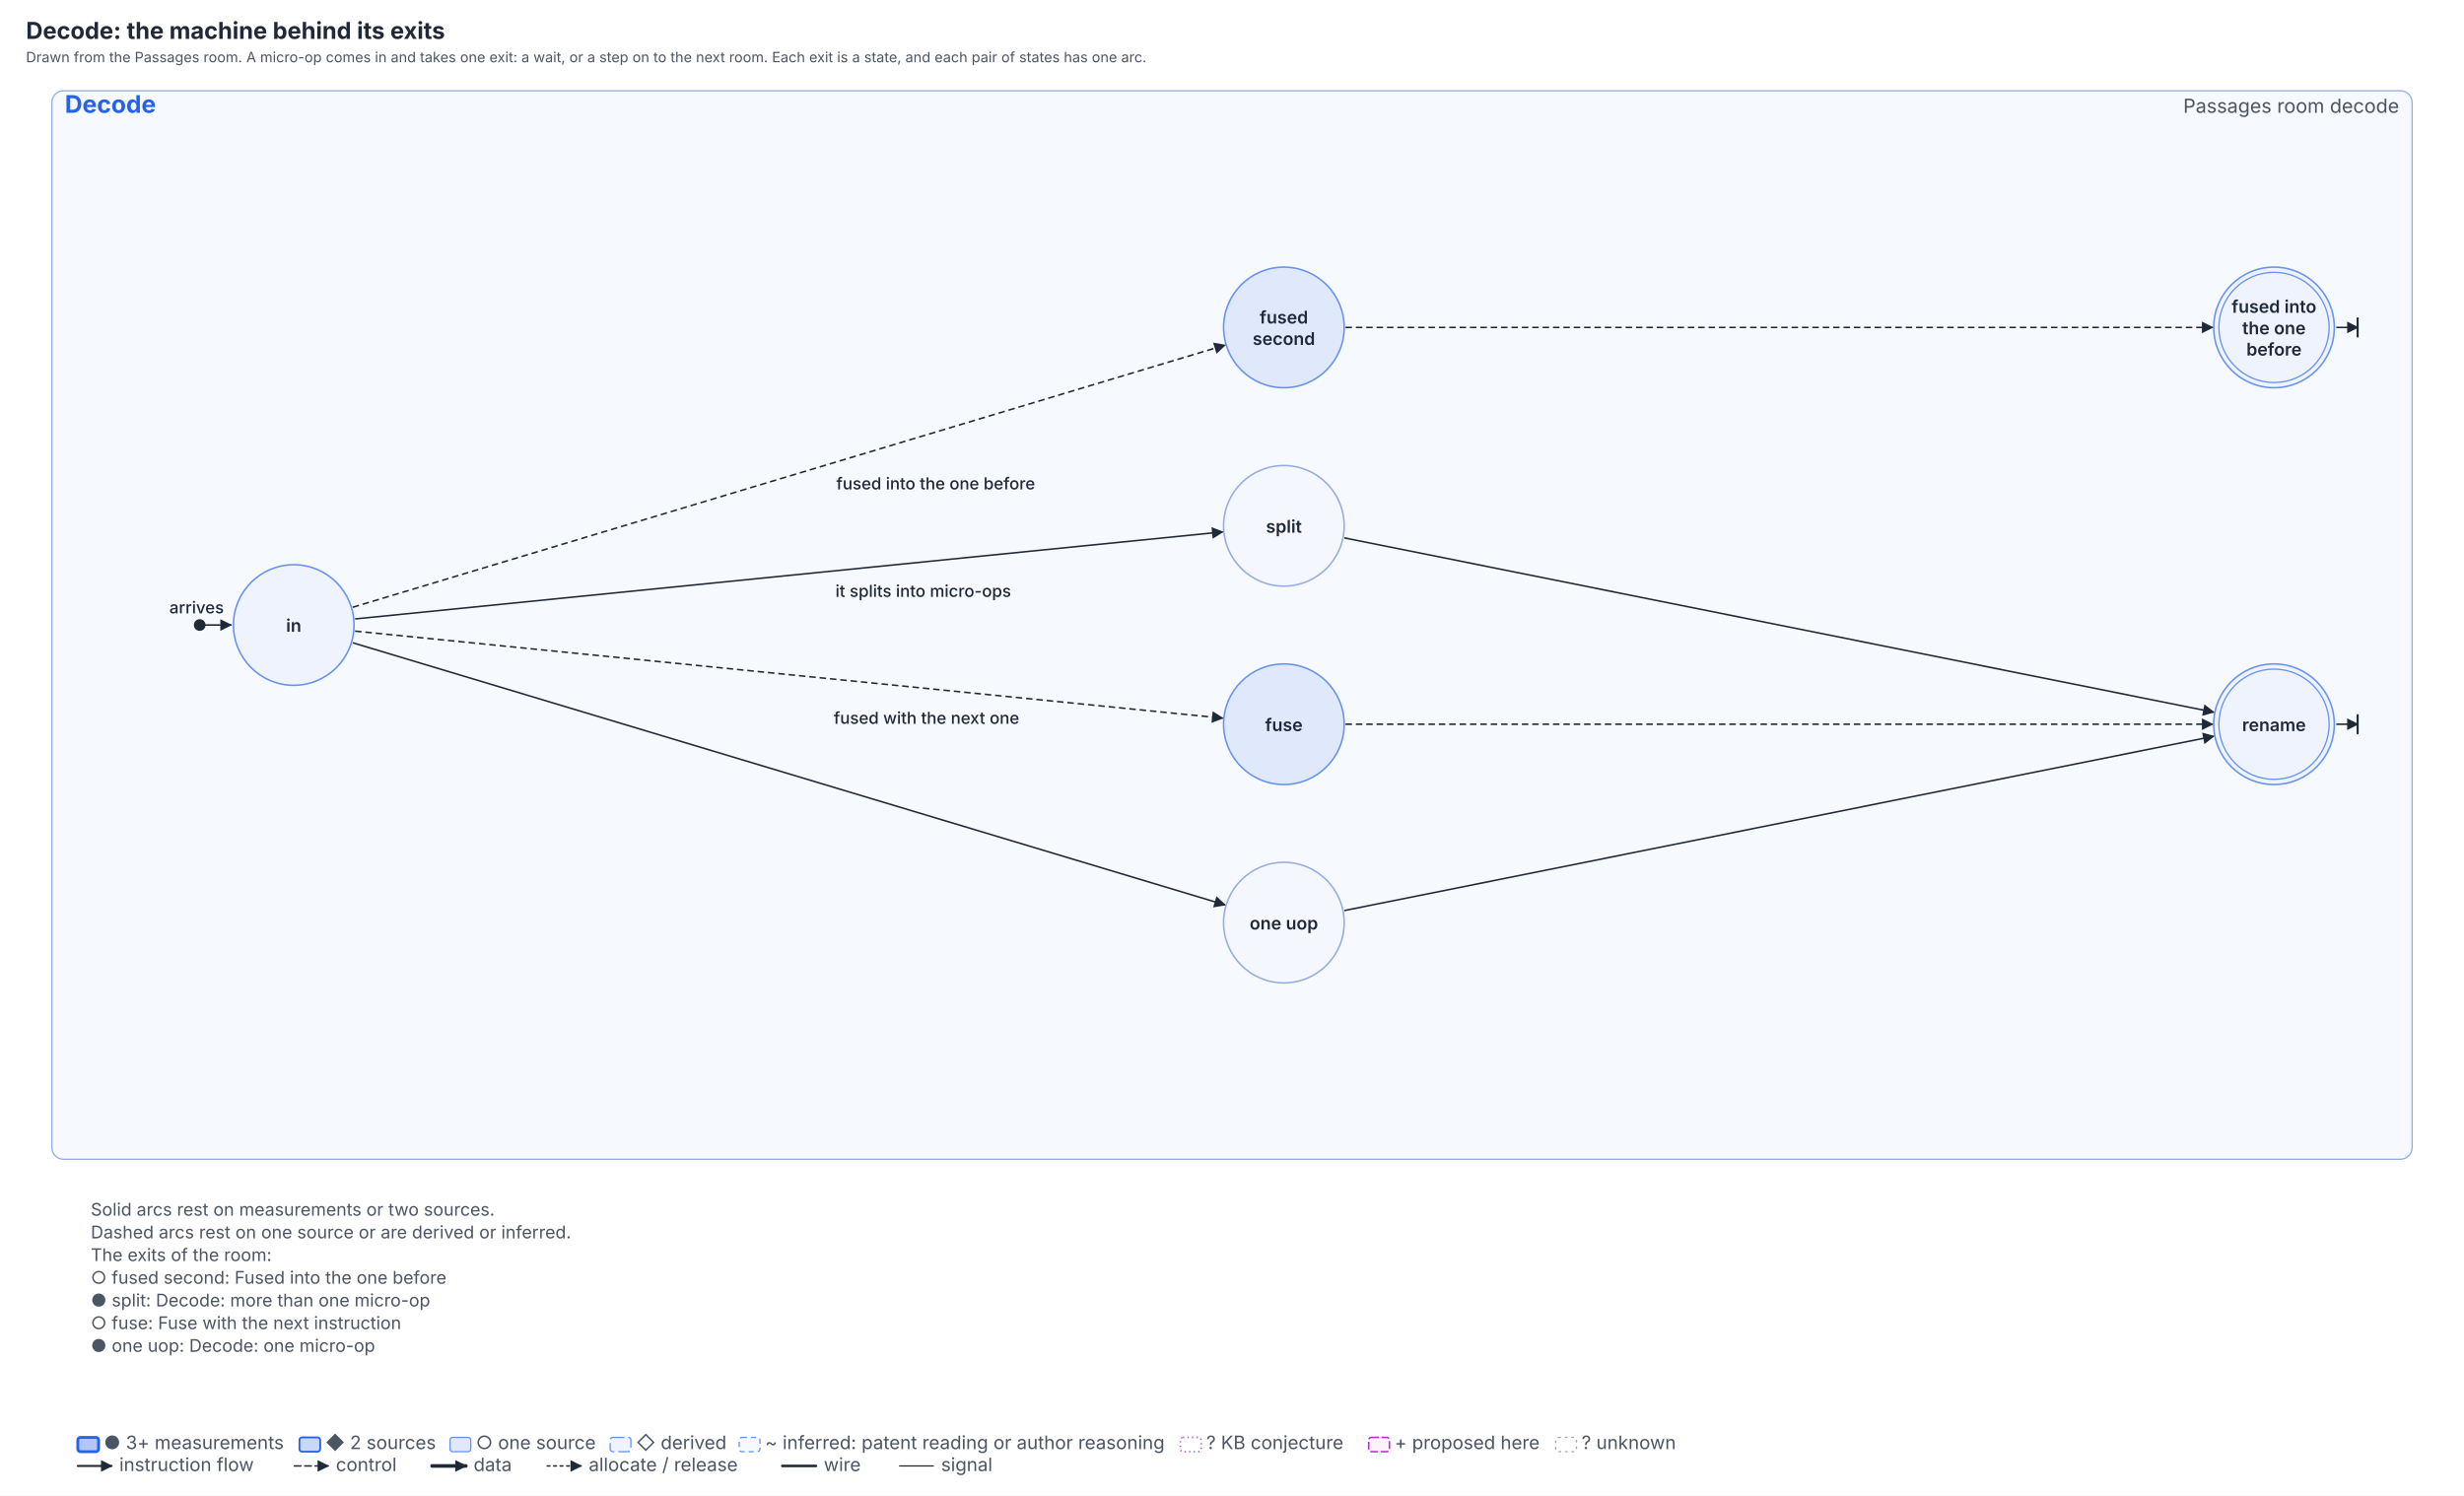
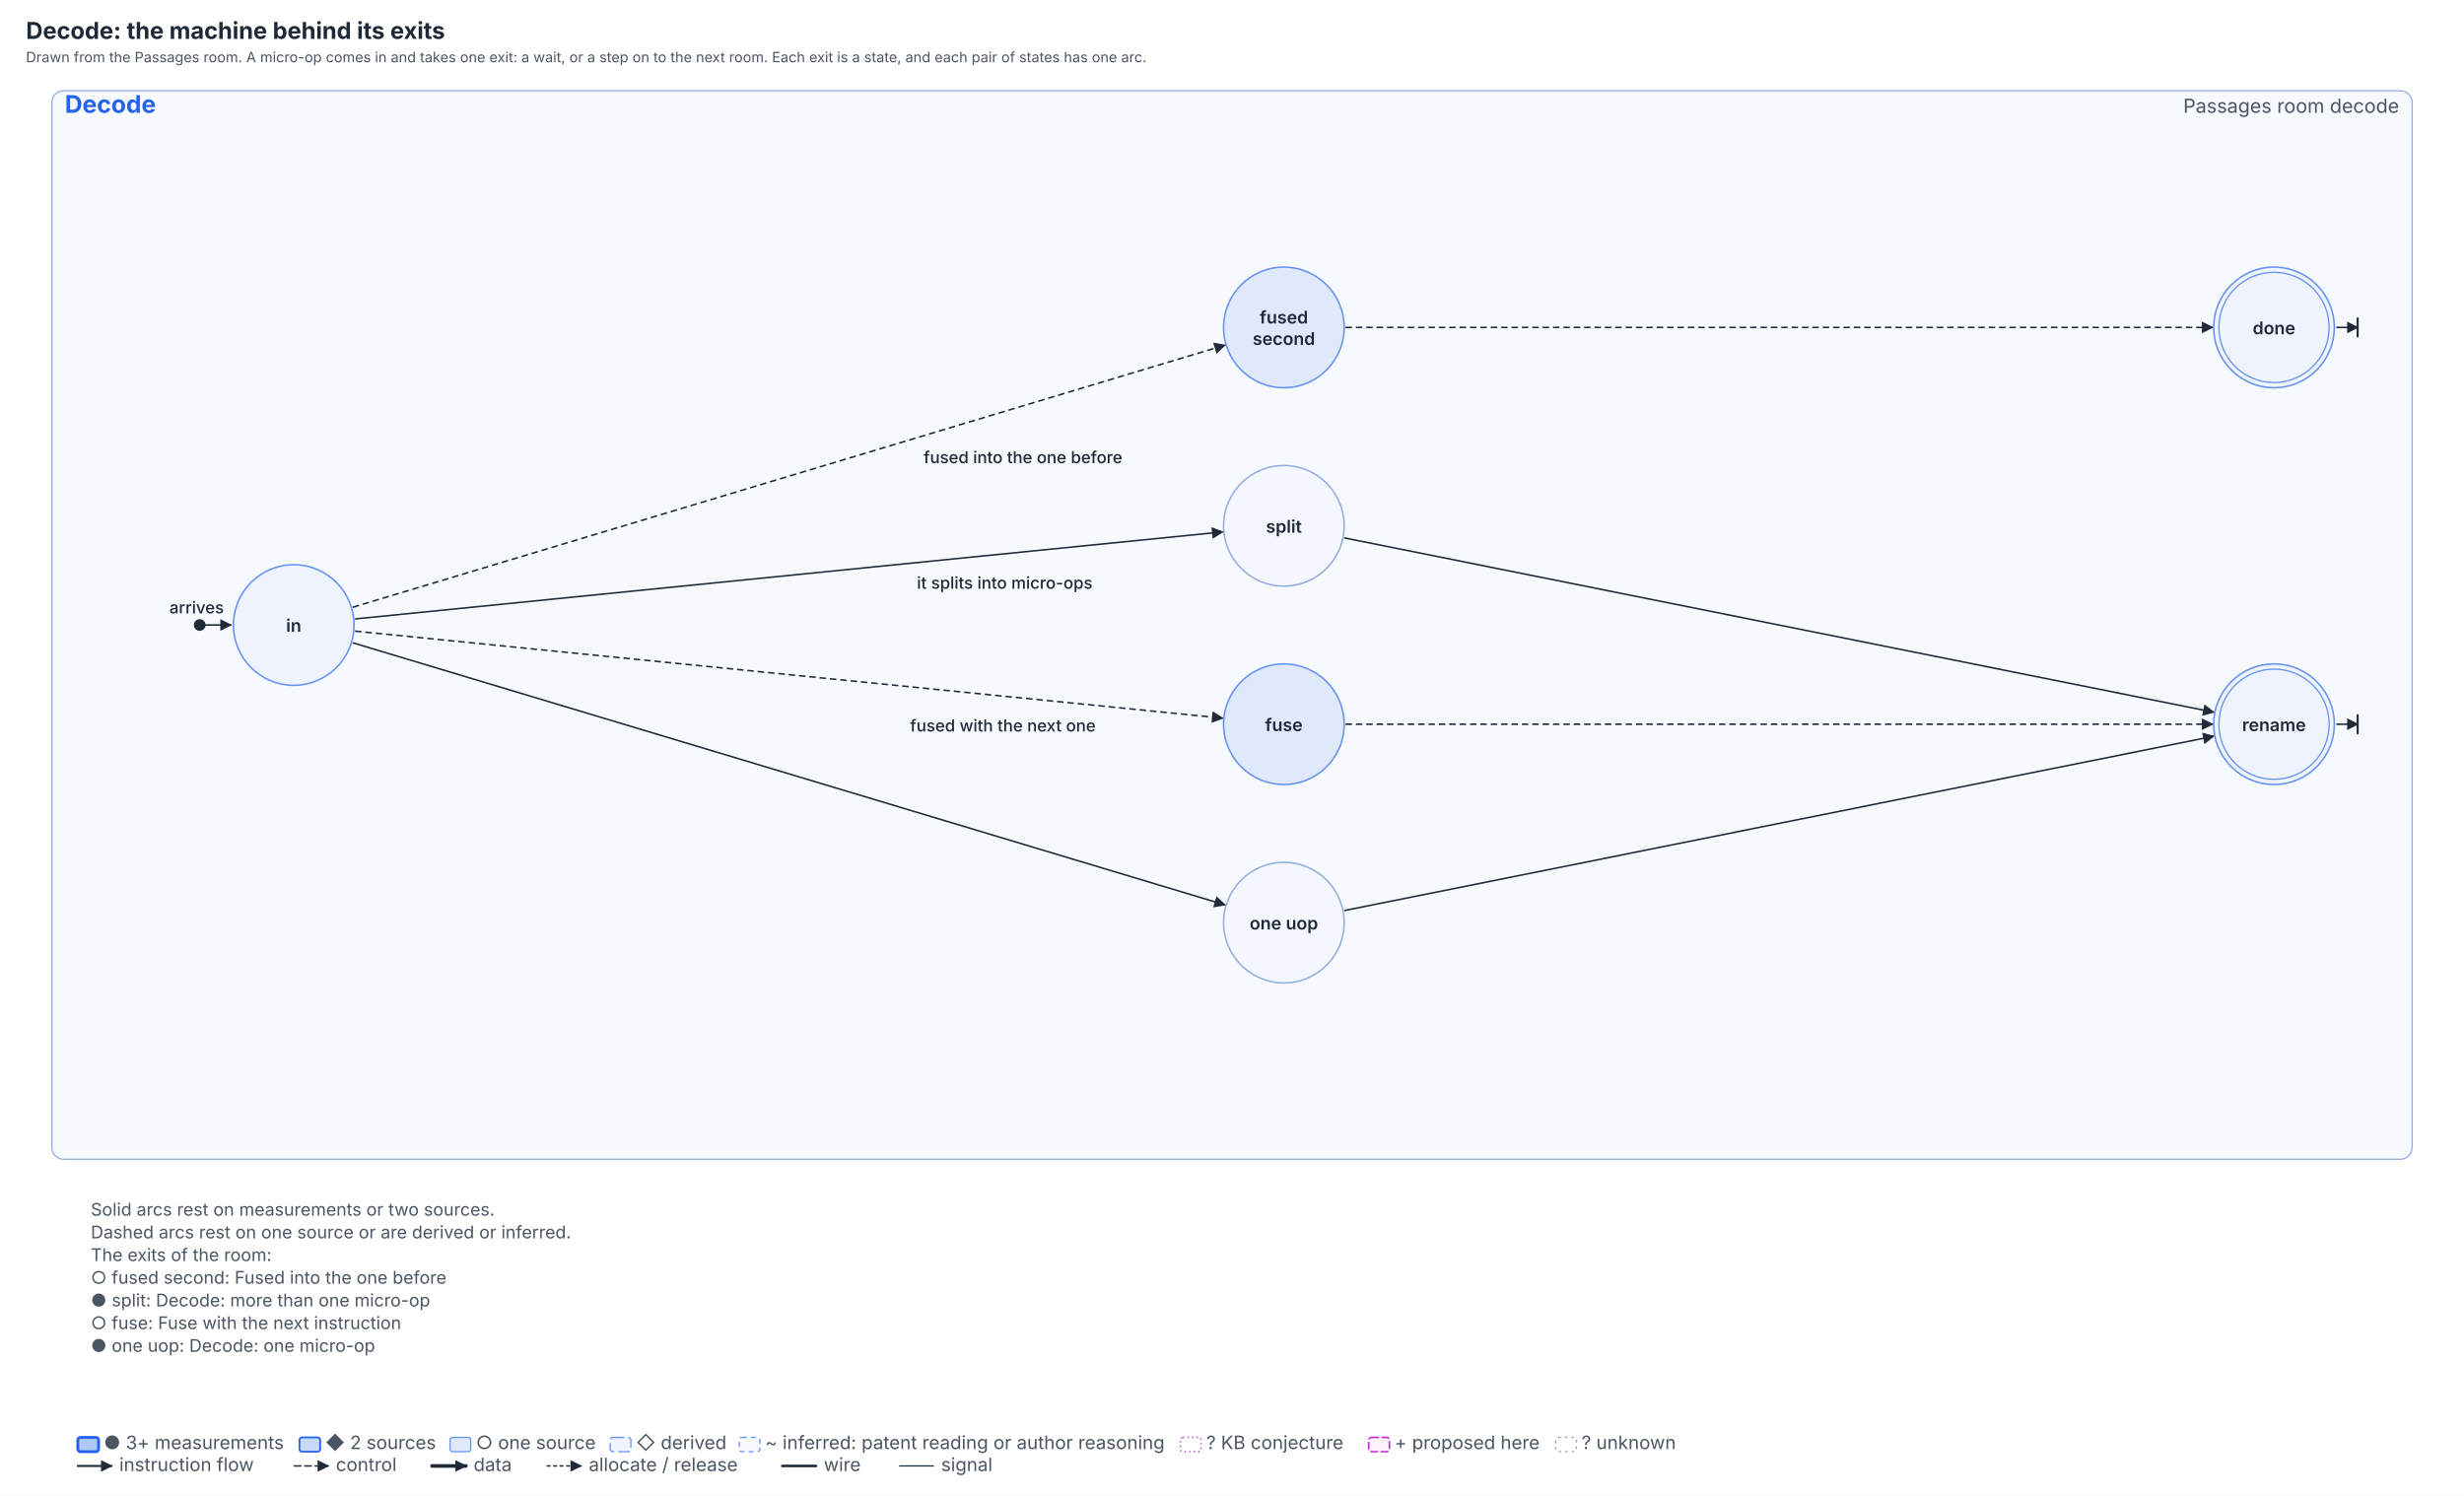
<svg xmlns="http://www.w3.org/2000/svg" viewBox="0 0 1900 1153.5" width="1900" height="1153.5" role="img" aria-label="Decode: the machine behind its exits" font-family="Inter, 'Helvetica Neue', Arial, sans-serif" data-kinds="fsm">
  <defs>
    <marker id="arrow" viewBox="0 0 10 10" refX="9" refY="5" markerWidth="9" markerHeight="9" markerUnits="userSpaceOnUse" orient="auto-start-reverse">
      <path d="M0,0 L10,5 L0,10 z" fill="#1f2937" />
    </marker>
    <marker id="arrowrev" viewBox="0 0 10 10" refX="1" refY="5" markerWidth="9" markerHeight="9" markerUnits="userSpaceOnUse" orient="auto-start-reverse">
      <path d="M10,0 L0,5 L10,10 z" fill="#1f2937" />
    </marker>
  </defs>
  <rect x="0" y="0" width="1900" height="1153.5" fill="#ffffff" />
  <text x="20" y="30" font-family="Inter, 'Helvetica Neue', Arial, sans-serif" font-size="18" font-weight="700" fill="#1f2937">Decode: the machine behind its exits</text>
  <text x="20" y="48" font-family="Inter, 'Helvetica Neue', Arial, sans-serif" font-size="11" fill="#4b5563">Drawn from the Passages room. A micro-op comes in and takes one exit: a wait, or a step on to the next room. Each exit is a state, and each pair of states has one arc.</text>
  <rect x="40.0" y="70.0" width="1820.0" height="824.0" rx="9" fill="#f6f9fe" stroke="#95ade1" stroke-width="1" />
  <text x="50.0" y="87.0" font-family="Inter, 'Helvetica Neue', Arial, sans-serif" font-size="18.75" font-weight="700" fill="#2563eb" text-anchor="start">Decode</text>
  <text x="1850.0" y="87.0" font-family="Inter, 'Helvetica Neue', Arial, sans-serif" font-size="15" font-weight="400" fill="#4b5563" text-anchor="end">Passages room decode</text>
  <circle cx="226.5" cy="482.0" r="46.5" fill="#eef3fd" stroke="#6692f1" stroke-width="1.2" />
  <circle cx="990.0" cy="252.5" r="46.5" fill="#e0e9fc" stroke="#6692f1" stroke-width="1.2" />
  <circle cx="990.0" cy="405.5" r="46.5" fill="#f4f7fe" stroke="#95ade1" stroke-width="1.2" />
  <circle cx="990.0" cy="558.5" r="46.5" fill="#e0e9fc" stroke="#6692f1" stroke-width="1.2" />
  <circle cx="990.0" cy="711.5" r="46.5" fill="#f4f7fe" stroke="#95ade1" stroke-width="1.2" />
  <circle cx="1753.5" cy="252.5" r="46.5" fill="#eef3fd" stroke="#6692f1" stroke-width="1.2" />
  <circle cx="1753.5" cy="252.5" r="42.5" fill="none" stroke="#6692f1" stroke-width="1" />
  <circle cx="1753.5" cy="558.5" r="46.5" fill="#eef3fd" stroke="#6692f1" stroke-width="1.2" />
  <circle cx="1753.5" cy="558.5" r="42.5" fill="none" stroke="#6692f1" stroke-width="1" />
  <circle cx="154.0" cy="482.0" r="4" fill="#1f2937" stroke="#1f2937" stroke-width="1" />
  <polyline points="1802.0,252.5 1818.0,252.5" fill="none" stroke="#1f2937" stroke-width="1.2" marker-end="url(#arrow)" stroke-linejoin="round" stroke-linecap="round" />
  <polyline points="1818.0,245.5 1818.0,259.5" fill="none" stroke="#1f2937" stroke-width="1.6" stroke-linejoin="round" stroke-linecap="round" />
  <polyline points="1802.0,558.5 1818.0,558.5" fill="none" stroke="#1f2937" stroke-width="1.2" marker-end="url(#arrow)" stroke-linejoin="round" stroke-linecap="round" />
  <polyline points="1818.0,551.5 1818.0,565.5" fill="none" stroke="#1f2937" stroke-width="1.6" stroke-linejoin="round" stroke-linecap="round" />
  <polyline points="158.0,482.0 178.0,482.0" fill="none" stroke="#1f2937" stroke-width="1.2" marker-end="url(#arrow)" stroke-linejoin="round" stroke-linecap="round" />
  <path d="M 272.0,468.3 Q 608.2,367.2 944.5,266.2" fill="none" stroke="#1f2937" stroke-width="1.2" stroke-dasharray="5 3" marker-end="url(#arrow)" />
  <path d="M 273.8,477.3 Q 608.2,443.8 942.7,410.2" fill="none" stroke="#1f2937" stroke-width="1.2" marker-end="url(#arrow)" />
  <path d="M 273.8,486.7 Q 608.2,520.2 942.7,553.8" fill="none" stroke="#1f2937" stroke-width="1.2" stroke-dasharray="5 3" marker-end="url(#arrow)" />
  <path d="M 272.0,495.7 Q 608.2,596.8 944.5,697.8" fill="none" stroke="#1f2937" stroke-width="1.2" marker-end="url(#arrow)" />
  <path d="M 1037.5,252.5 Q 1371.8,252.5 1706.0,252.5" fill="none" stroke="#1f2937" stroke-width="1.2" stroke-dasharray="5 3" marker-end="url(#arrow)" />
  <path d="M 1036.6,414.8 Q 1371.8,482.0 1706.9,549.2" fill="none" stroke="#1f2937" stroke-width="1.2" marker-end="url(#arrow)" />
  <path d="M 1037.5,558.5 Q 1371.8,558.5 1706.0,558.5" fill="none" stroke="#1f2937" stroke-width="1.2" stroke-dasharray="5 3" marker-end="url(#arrow)" />
  <path d="M 1036.6,702.2 Q 1371.8,635.0 1706.9,567.8" fill="none" stroke="#1f2937" stroke-width="1.2" marker-end="url(#arrow)" />
  <text x="226.5" y="487.2" font-family="Inter, 'Helvetica Neue', Arial, sans-serif" font-size="13.5" font-weight="600" fill="#1f2937" text-anchor="middle">in</text>
  <text x="990.0" y="249.5" font-family="Inter, 'Helvetica Neue', Arial, sans-serif" font-size="13.5" font-weight="600" fill="#1f2937" text-anchor="middle">fused</text>
  <text x="990.0" y="266.0" font-family="Inter, 'Helvetica Neue', Arial, sans-serif" font-size="13.5" font-weight="600" fill="#1f2937" text-anchor="middle">second</text>
  <text x="990.0" y="410.8" font-family="Inter, 'Helvetica Neue', Arial, sans-serif" font-size="13.5" font-weight="600" fill="#1f2937" text-anchor="middle">split</text>
  <text x="990.0" y="563.8" font-family="Inter, 'Helvetica Neue', Arial, sans-serif" font-size="13.5" font-weight="600" fill="#1f2937" text-anchor="middle">fuse</text>
  <text x="990.0" y="716.8" font-family="Inter, 'Helvetica Neue', Arial, sans-serif" font-size="13.5" font-weight="600" fill="#1f2937" text-anchor="middle">one uop</text>
-   <text x="1753.5" y="241.2" font-family="Inter, 'Helvetica Neue', Arial, sans-serif" font-size="13.5" font-weight="600" fill="#1f2937" text-anchor="middle">fused into</text>
-   <text x="1753.5" y="257.8" font-family="Inter, 'Helvetica Neue', Arial, sans-serif" font-size="13.5" font-weight="600" fill="#1f2937" text-anchor="middle">the one</text>
-   <text x="1753.5" y="274.2" font-family="Inter, 'Helvetica Neue', Arial, sans-serif" font-size="13.5" font-weight="600" fill="#1f2937" text-anchor="middle">before</text>
+   <text x="1753.5" y="257.8" font-family="Inter, 'Helvetica Neue', Arial, sans-serif" font-size="13.5" font-weight="600" fill="#1f2937" text-anchor="middle">done</text>
  <text x="1753.5" y="563.8" font-family="Inter, 'Helvetica Neue', Arial, sans-serif" font-size="13.5" font-weight="600" fill="#1f2937" text-anchor="middle">rename</text>
  <text x="130.6" y="473.0" font-family="Inter, 'Helvetica Neue', Arial, sans-serif" font-size="12.75" font-weight="500" fill="#1f2937" text-anchor="start" data-owner="tr.arrive">arrives</text>
-   <text x="644.9" y="377.4" font-family="Inter, 'Helvetica Neue', Arial, sans-serif" font-size="12.75" font-weight="500" fill="#1f2937" text-anchor="start" data-owner="tr.fused_second">fused into the one before</text>
-   <text x="644.2" y="460.3" font-family="Inter, 'Helvetica Neue', Arial, sans-serif" font-size="12.75" font-weight="500" fill="#1f2937" text-anchor="start" data-owner="tr.split">it splits into micro-ops</text>
-   <text x="642.9" y="558.2" font-family="Inter, 'Helvetica Neue', Arial, sans-serif" font-size="12.75" font-weight="500" fill="#1f2937" text-anchor="start" data-owner="tr.fuse">fused with the next one</text>
+   <text x="712.2" y="357.2" font-family="Inter, 'Helvetica Neue', Arial, sans-serif" font-size="12.75" font-weight="500" fill="#1f2937" text-anchor="start" data-owner="tr.fused_second">fused into the one before</text>
+   <text x="707.0" y="454.0" font-family="Inter, 'Helvetica Neue', Arial, sans-serif" font-size="12.75" font-weight="500" fill="#1f2937" text-anchor="start" data-owner="tr.split">it splits into micro-ops</text>
+   <text x="701.8" y="564.1" font-family="Inter, 'Helvetica Neue', Arial, sans-serif" font-size="12.75" font-weight="500" fill="#1f2937" text-anchor="start" data-owner="tr.fuse">fused with the next one</text>
  <text x="70.0" y="937.5" font-family="Inter, 'Helvetica Neue', Arial, sans-serif" font-size="13.5" font-weight="400" fill="#4b5563" text-anchor="start" data-owner="m-exits">Solid arcs rest on measurements or two sources.</text>
  <text x="70.0" y="955.0" font-family="Inter, 'Helvetica Neue', Arial, sans-serif" font-size="13.5" font-weight="400" fill="#4b5563" text-anchor="start" data-owner="m-exits">Dashed arcs rest on one source or are derived or inferred.</text>
  <text x="70.0" y="972.5" font-family="Inter, 'Helvetica Neue', Arial, sans-serif" font-size="13.5" font-weight="400" fill="#4b5563" text-anchor="start" data-owner="m-exits">The exits of the room:</text>
  <text x="70.0" y="990.0" font-family="Inter, 'Helvetica Neue', Arial, sans-serif" font-size="13.5" font-weight="400" fill="#4b5563" text-anchor="start" data-owner="m-exits">○ fused second: Fused into the one before</text>
  <text x="70.0" y="1007.5" font-family="Inter, 'Helvetica Neue', Arial, sans-serif" font-size="13.5" font-weight="400" fill="#4b5563" text-anchor="start" data-owner="m-exits">● split: Decode: more than one micro-op</text>
  <text x="70.0" y="1025.0" font-family="Inter, 'Helvetica Neue', Arial, sans-serif" font-size="13.5" font-weight="400" fill="#4b5563" text-anchor="start" data-owner="m-exits">○ fuse: Fuse with the next instruction</text>
  <text x="70.0" y="1042.5" font-family="Inter, 'Helvetica Neue', Arial, sans-serif" font-size="13.5" font-weight="400" fill="#4b5563" text-anchor="start" data-owner="m-exits">● one uop: Decode: one micro-op</text>
  <rect x="60.0" y="1108.5" width="16.0" height="11.0" rx="2" fill="#b1c7f8" stroke="#2563eb" stroke-width="2.2" />
  <text x="80.0" y="1117.5" font-family="Inter, 'Helvetica Neue', Arial, sans-serif" font-size="14.25" font-weight="400" fill="#4b5563" text-anchor="start">● 3+ measurements</text>
  <rect x="230.9" y="1108.5" width="16.0" height="11.0" rx="2" fill="#c8d8fa" stroke="#2563eb" stroke-width="1.4" />
  <text x="250.9" y="1117.5" font-family="Inter, 'Helvetica Neue', Arial, sans-serif" font-size="14.25" font-weight="400" fill="#4b5563" text-anchor="start">◆ 2 sources</text>
  <rect x="347.0" y="1108.5" width="16.0" height="11.0" rx="2" fill="#e0e9fc" stroke="#6692f1" stroke-width="1" />
  <text x="367.0" y="1117.5" font-family="Inter, 'Helvetica Neue', Arial, sans-serif" font-size="14.25" font-weight="400" fill="#4b5563" text-anchor="start">○ one source</text>
  <rect x="470.5" y="1108.5" width="16.0" height="11.0" rx="2" fill="#eef3fd" stroke="#6692f1" stroke-width="1" stroke-dasharray="9 3" />
  <text x="490.5" y="1117.5" font-family="Inter, 'Helvetica Neue', Arial, sans-serif" font-size="14.25" font-weight="400" fill="#4b5563" text-anchor="start">◇ derived</text>
  <rect x="570.0" y="1108.5" width="16.0" height="11.0" rx="2" fill="#f6f9fe" stroke="#6692f1" stroke-width="1" stroke-dasharray="4 3" />
  <text x="590.0" y="1117.5" font-family="Inter, 'Helvetica Neue', Arial, sans-serif" font-size="14.25" font-weight="400" fill="#4b5563" text-anchor="start">~ inferred: patent reading or author reasoning</text>
  <rect x="910.2" y="1108.5" width="16.0" height="11.0" rx="2" fill="none" stroke="#b258c5" stroke-width="1.3" stroke-dasharray="1 2.5" />
  <text x="930.2" y="1117.5" font-family="Inter, 'Helvetica Neue', Arial, sans-serif" font-size="14.25" font-weight="400" fill="#4b5563" text-anchor="start">? KB conjecture</text>
  <rect x="1055.4" y="1108.5" width="16.0" height="11.0" rx="2" fill="#fbf2fc" stroke="#c026d3" stroke-width="1.2" stroke-dasharray="6 2" />
  <text x="1075.4" y="1117.5" font-family="Inter, 'Helvetica Neue', Arial, sans-serif" font-size="14.25" font-weight="400" fill="#4b5563" text-anchor="start">+ proposed here</text>
  <rect x="1199.6" y="1108.5" width="16.0" height="11.0" rx="2" fill="none" stroke="#9ca3af" stroke-width="1" stroke-dasharray="2 3" />
  <text x="1219.6" y="1117.5" font-family="Inter, 'Helvetica Neue', Arial, sans-serif" font-size="14.25" font-weight="400" fill="#4b5563" text-anchor="start">? unknown</text>
  <polyline points="60.0,1130.5 86.0,1130.5" fill="none" stroke="#1f2937" stroke-width="1.6" marker-end="url(#arrow)" stroke-linejoin="round" stroke-linecap="round" />
  <text x="92.0" y="1134.5" font-family="Inter, 'Helvetica Neue', Arial, sans-serif" font-size="14.25" font-weight="400" fill="#4b5563" text-anchor="start">instruction flow</text>
  <polyline points="227.0,1130.5 253.0,1130.5" fill="none" stroke="#1f2937" stroke-width="1.2" stroke-dasharray="5 3" marker-end="url(#arrow)" stroke-linejoin="round" stroke-linecap="round" />
  <text x="259.0" y="1134.5" font-family="Inter, 'Helvetica Neue', Arial, sans-serif" font-size="14.25" font-weight="400" fill="#4b5563" text-anchor="start">control</text>
  <polyline points="333.2,1130.5 359.2,1130.5" fill="none" stroke="#1f2937" stroke-width="2.8" marker-end="url(#arrow)" stroke-linejoin="round" stroke-linecap="round" />
  <text x="365.2" y="1134.5" font-family="Inter, 'Helvetica Neue', Arial, sans-serif" font-size="14.25" font-weight="400" fill="#4b5563" text-anchor="start">data</text>
  <polyline points="422.0,1130.5 448.0,1130.5" fill="none" stroke="#1f2937" stroke-width="1.2" stroke-dasharray="2 3" marker-end="url(#arrow)" stroke-linejoin="round" stroke-linecap="round" />
  <text x="454.0" y="1134.5" font-family="Inter, 'Helvetica Neue', Arial, sans-serif" font-size="14.25" font-weight="400" fill="#4b5563" text-anchor="start">allocate / release</text>
  <polyline points="603.2,1130.5 629.2,1130.5" fill="none" stroke="#1f2937" stroke-width="2.0" stroke-linejoin="round" stroke-linecap="round" />
  <text x="635.2" y="1134.5" font-family="Inter, 'Helvetica Neue', Arial, sans-serif" font-size="14.25" font-weight="400" fill="#4b5563" text-anchor="start">wire</text>
  <polyline points="693.7,1130.5 719.7,1130.5" fill="none" stroke="#1f2937" stroke-width="1.0" stroke-linejoin="round" stroke-linecap="round" />
  <text x="725.7" y="1134.5" font-family="Inter, 'Helvetica Neue', Arial, sans-serif" font-size="14.25" font-weight="400" fill="#4b5563" text-anchor="start">signal</text>
  <g class="hot-layer">
    <rect class="hot" data-bid="st.in" x="180.0" y="435.5" width="93.0" height="93.0" fill="transparent" stroke="none" pointer-events="all" />
    <rect class="hot" data-bid="st.fused_second" x="943.5" y="206.0" width="93.0" height="93.0" fill="transparent" stroke="none" pointer-events="all" />
    <rect class="hot" data-bid="st.split" x="943.5" y="359.0" width="93.0" height="93.0" fill="transparent" stroke="none" pointer-events="all" />
    <rect class="hot" data-bid="st.fuse" x="943.5" y="512.0" width="93.0" height="93.0" fill="transparent" stroke="none" pointer-events="all" />
    <rect class="hot" data-bid="st.one_uop" x="943.5" y="665.0" width="93.0" height="93.0" fill="transparent" stroke="none" pointer-events="all" />
-     <rect class="hot" data-bid="st.leaves" x="1707.0" y="206.0" width="93.0" height="93.0" fill="transparent" stroke="none" pointer-events="all" />
+     <rect class="hot" data-bid="st.done" x="1707.0" y="206.0" width="93.0" height="93.0" fill="transparent" stroke="none" pointer-events="all" />
    <rect class="hot" data-bid="st.to_rename" x="1707.0" y="512.0" width="93.0" height="93.0" fill="transparent" stroke="none" pointer-events="all" />
    <rect class="hot hot-slot" data-bid="tr.arrive" x="149.0" y="462.0" width="30.0" height="28.0" fill="transparent" stroke="none" pointer-events="all" />
    <rect class="hot hot-slot" data-bid="tr.fused_second" x="268.0" y="262.2" width="680.5" height="210.2" fill="transparent" stroke="none" pointer-events="all" />
    <rect class="hot hot-slot" data-bid="tr.split" x="269.8" y="406.2" width="677.0" height="75.0" fill="transparent" stroke="none" pointer-events="all" />
    <rect class="hot hot-slot" data-bid="tr.fuse" x="269.8" y="482.7" width="677.0" height="75.0" fill="transparent" stroke="none" pointer-events="all" />
    <rect class="hot hot-slot" data-bid="tr.one_uop" x="268.0" y="491.7" width="680.5" height="210.2" fill="transparent" stroke="none" pointer-events="all" />
-     <rect class="hot hot-slot" data-bid="tr.fused_second.leaves" x="1033.5" y="248.5" width="676.5" height="8.0" fill="transparent" stroke="none" pointer-events="all" />
+     <rect class="hot hot-slot" data-bid="tr.fused_second.done" x="1033.5" y="248.5" width="676.5" height="8.0" fill="transparent" stroke="none" pointer-events="all" />
    <rect class="hot hot-slot" data-bid="tr.split.to_rename" x="1032.6" y="410.8" width="678.4" height="142.3" fill="transparent" stroke="none" pointer-events="all" />
    <rect class="hot hot-slot" data-bid="tr.fuse.to_rename" x="1033.5" y="554.5" width="676.5" height="8.0" fill="transparent" stroke="none" pointer-events="all" />
    <rect class="hot hot-slot" data-bid="tr.one_uop.to_rename" x="1032.6" y="563.8" width="678.4" height="142.3" fill="transparent" stroke="none" pointer-events="all" />
    <rect class="hot hot-slot" data-bid="machine" x="70.0" y="196.0" width="1760.0" height="572.0" fill="transparent" stroke="none" pointer-events="all" />
    <rect class="hot hot-frame" data-bid="fm" x="40" y="70" width="1820" height="824" fill="transparent" stroke="none" pointer-events="none" />
  </g>
</svg>
